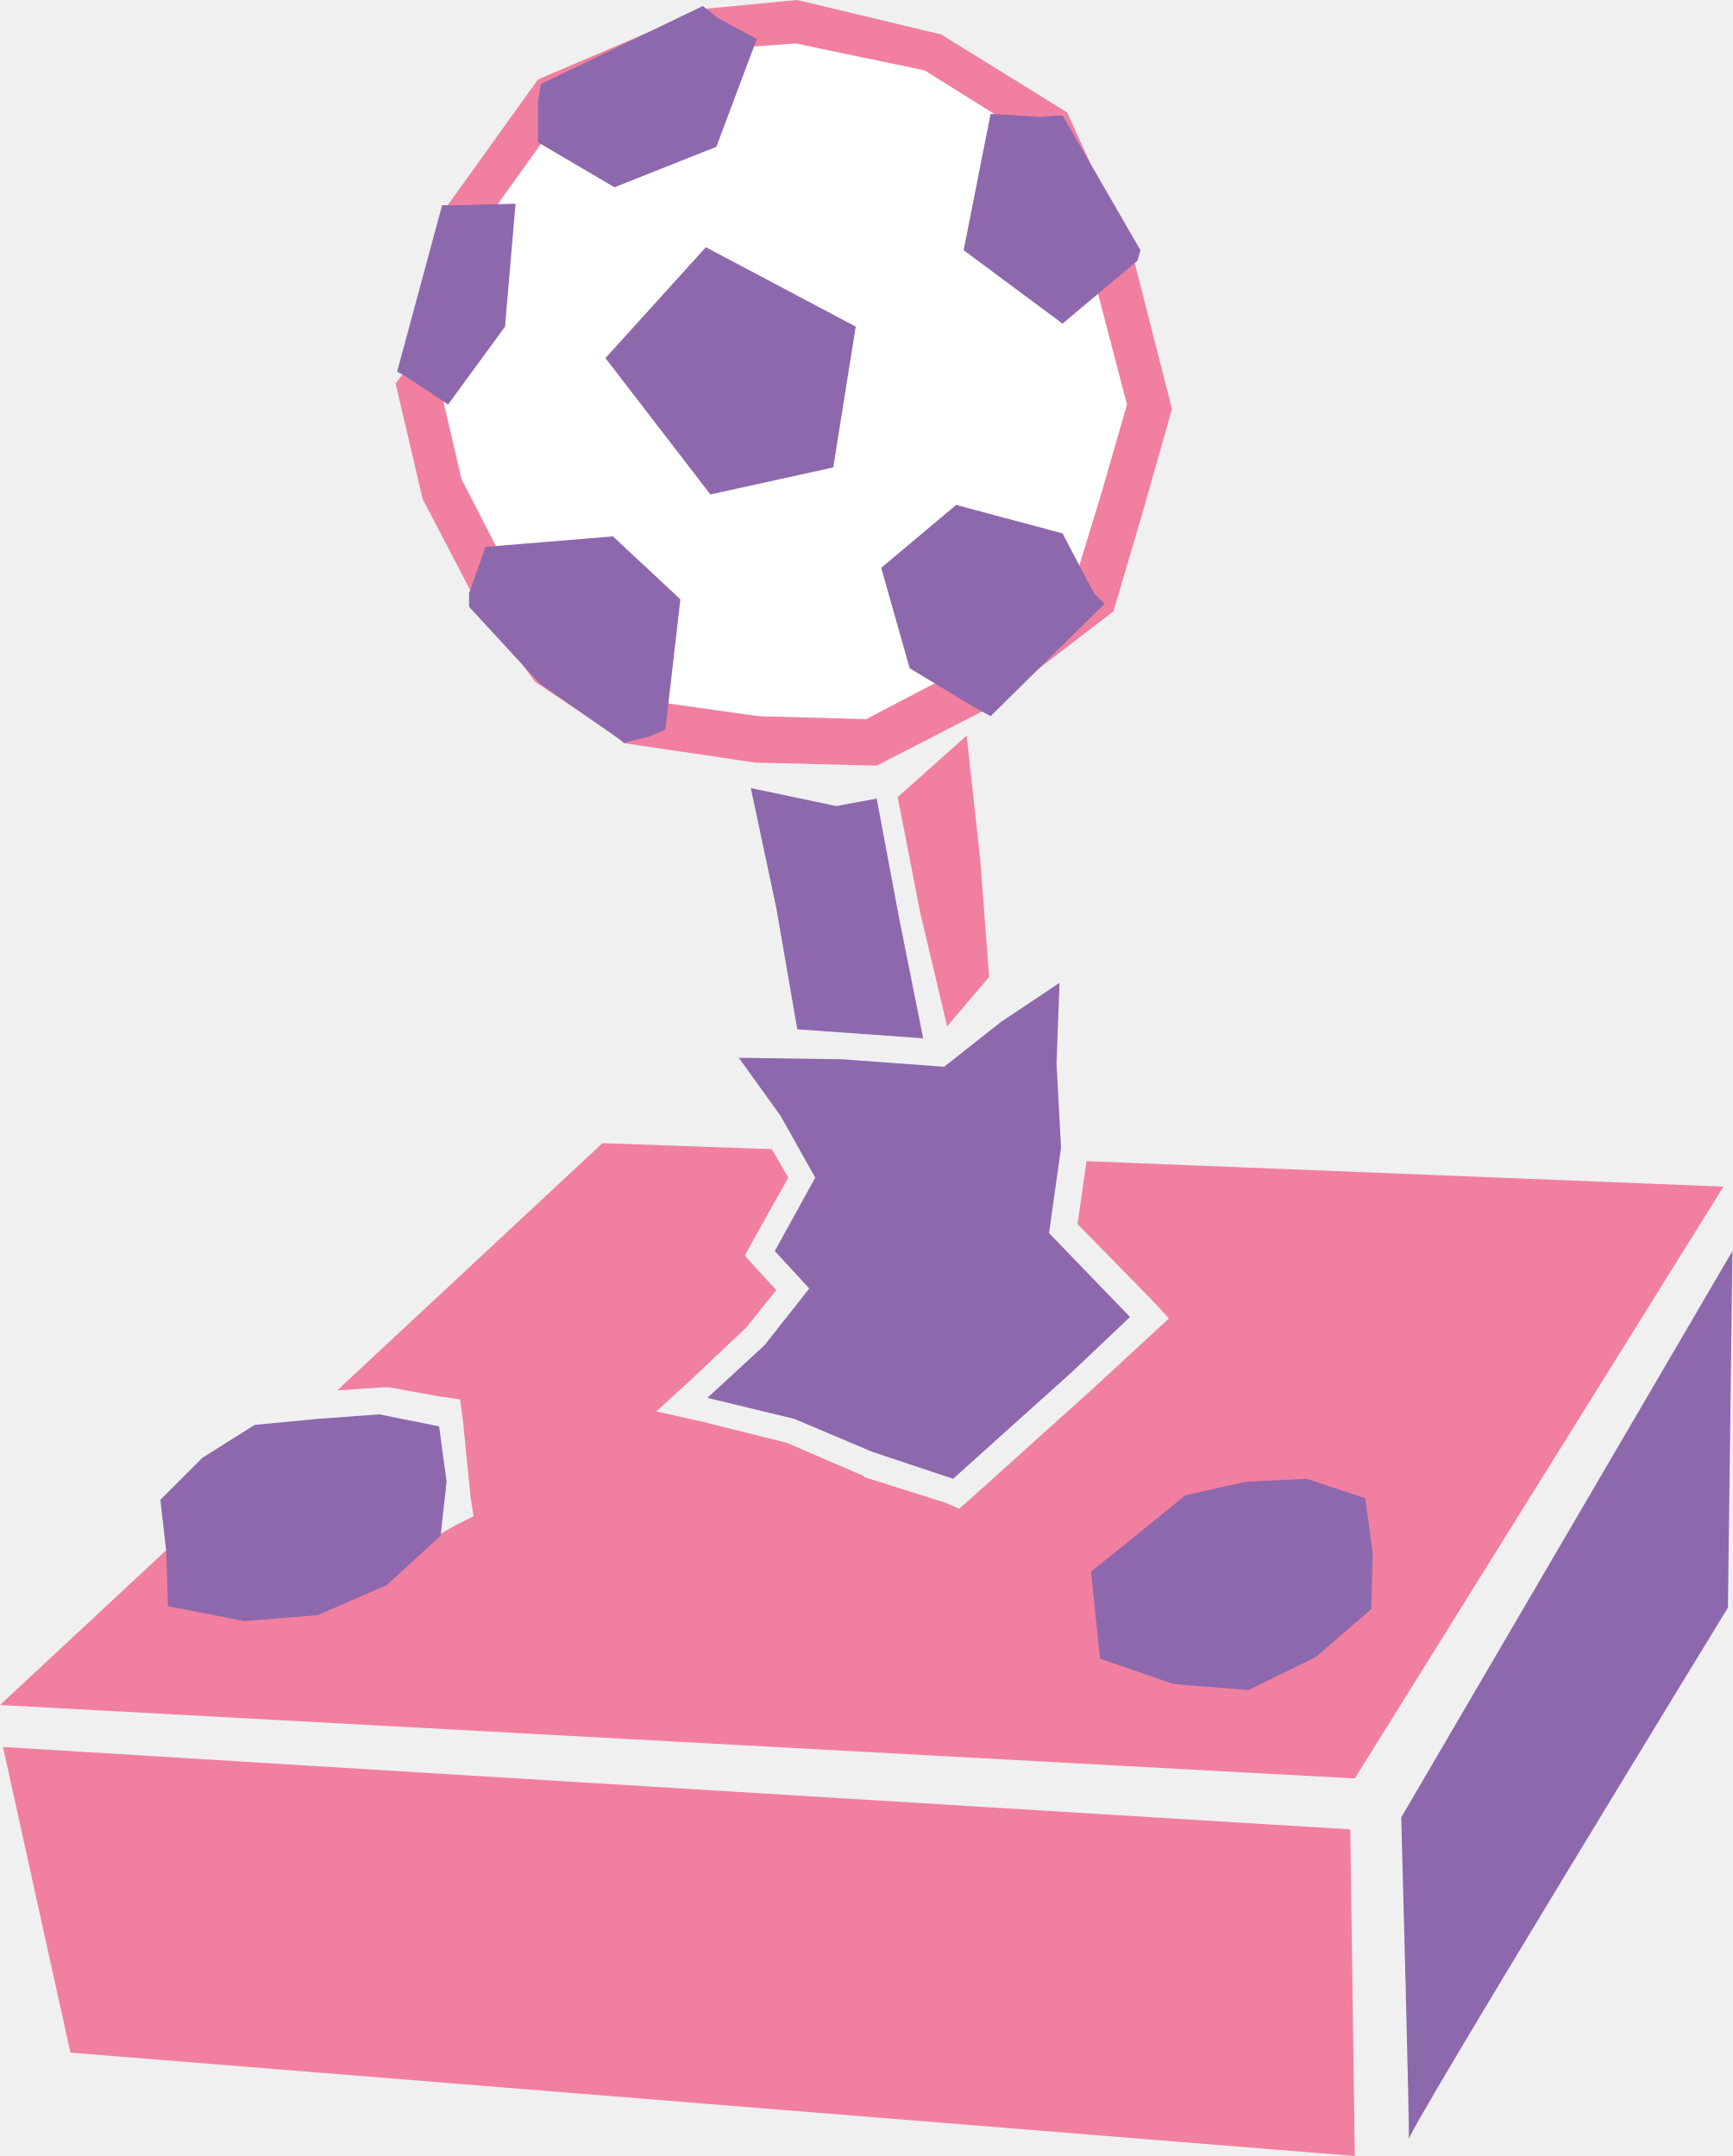
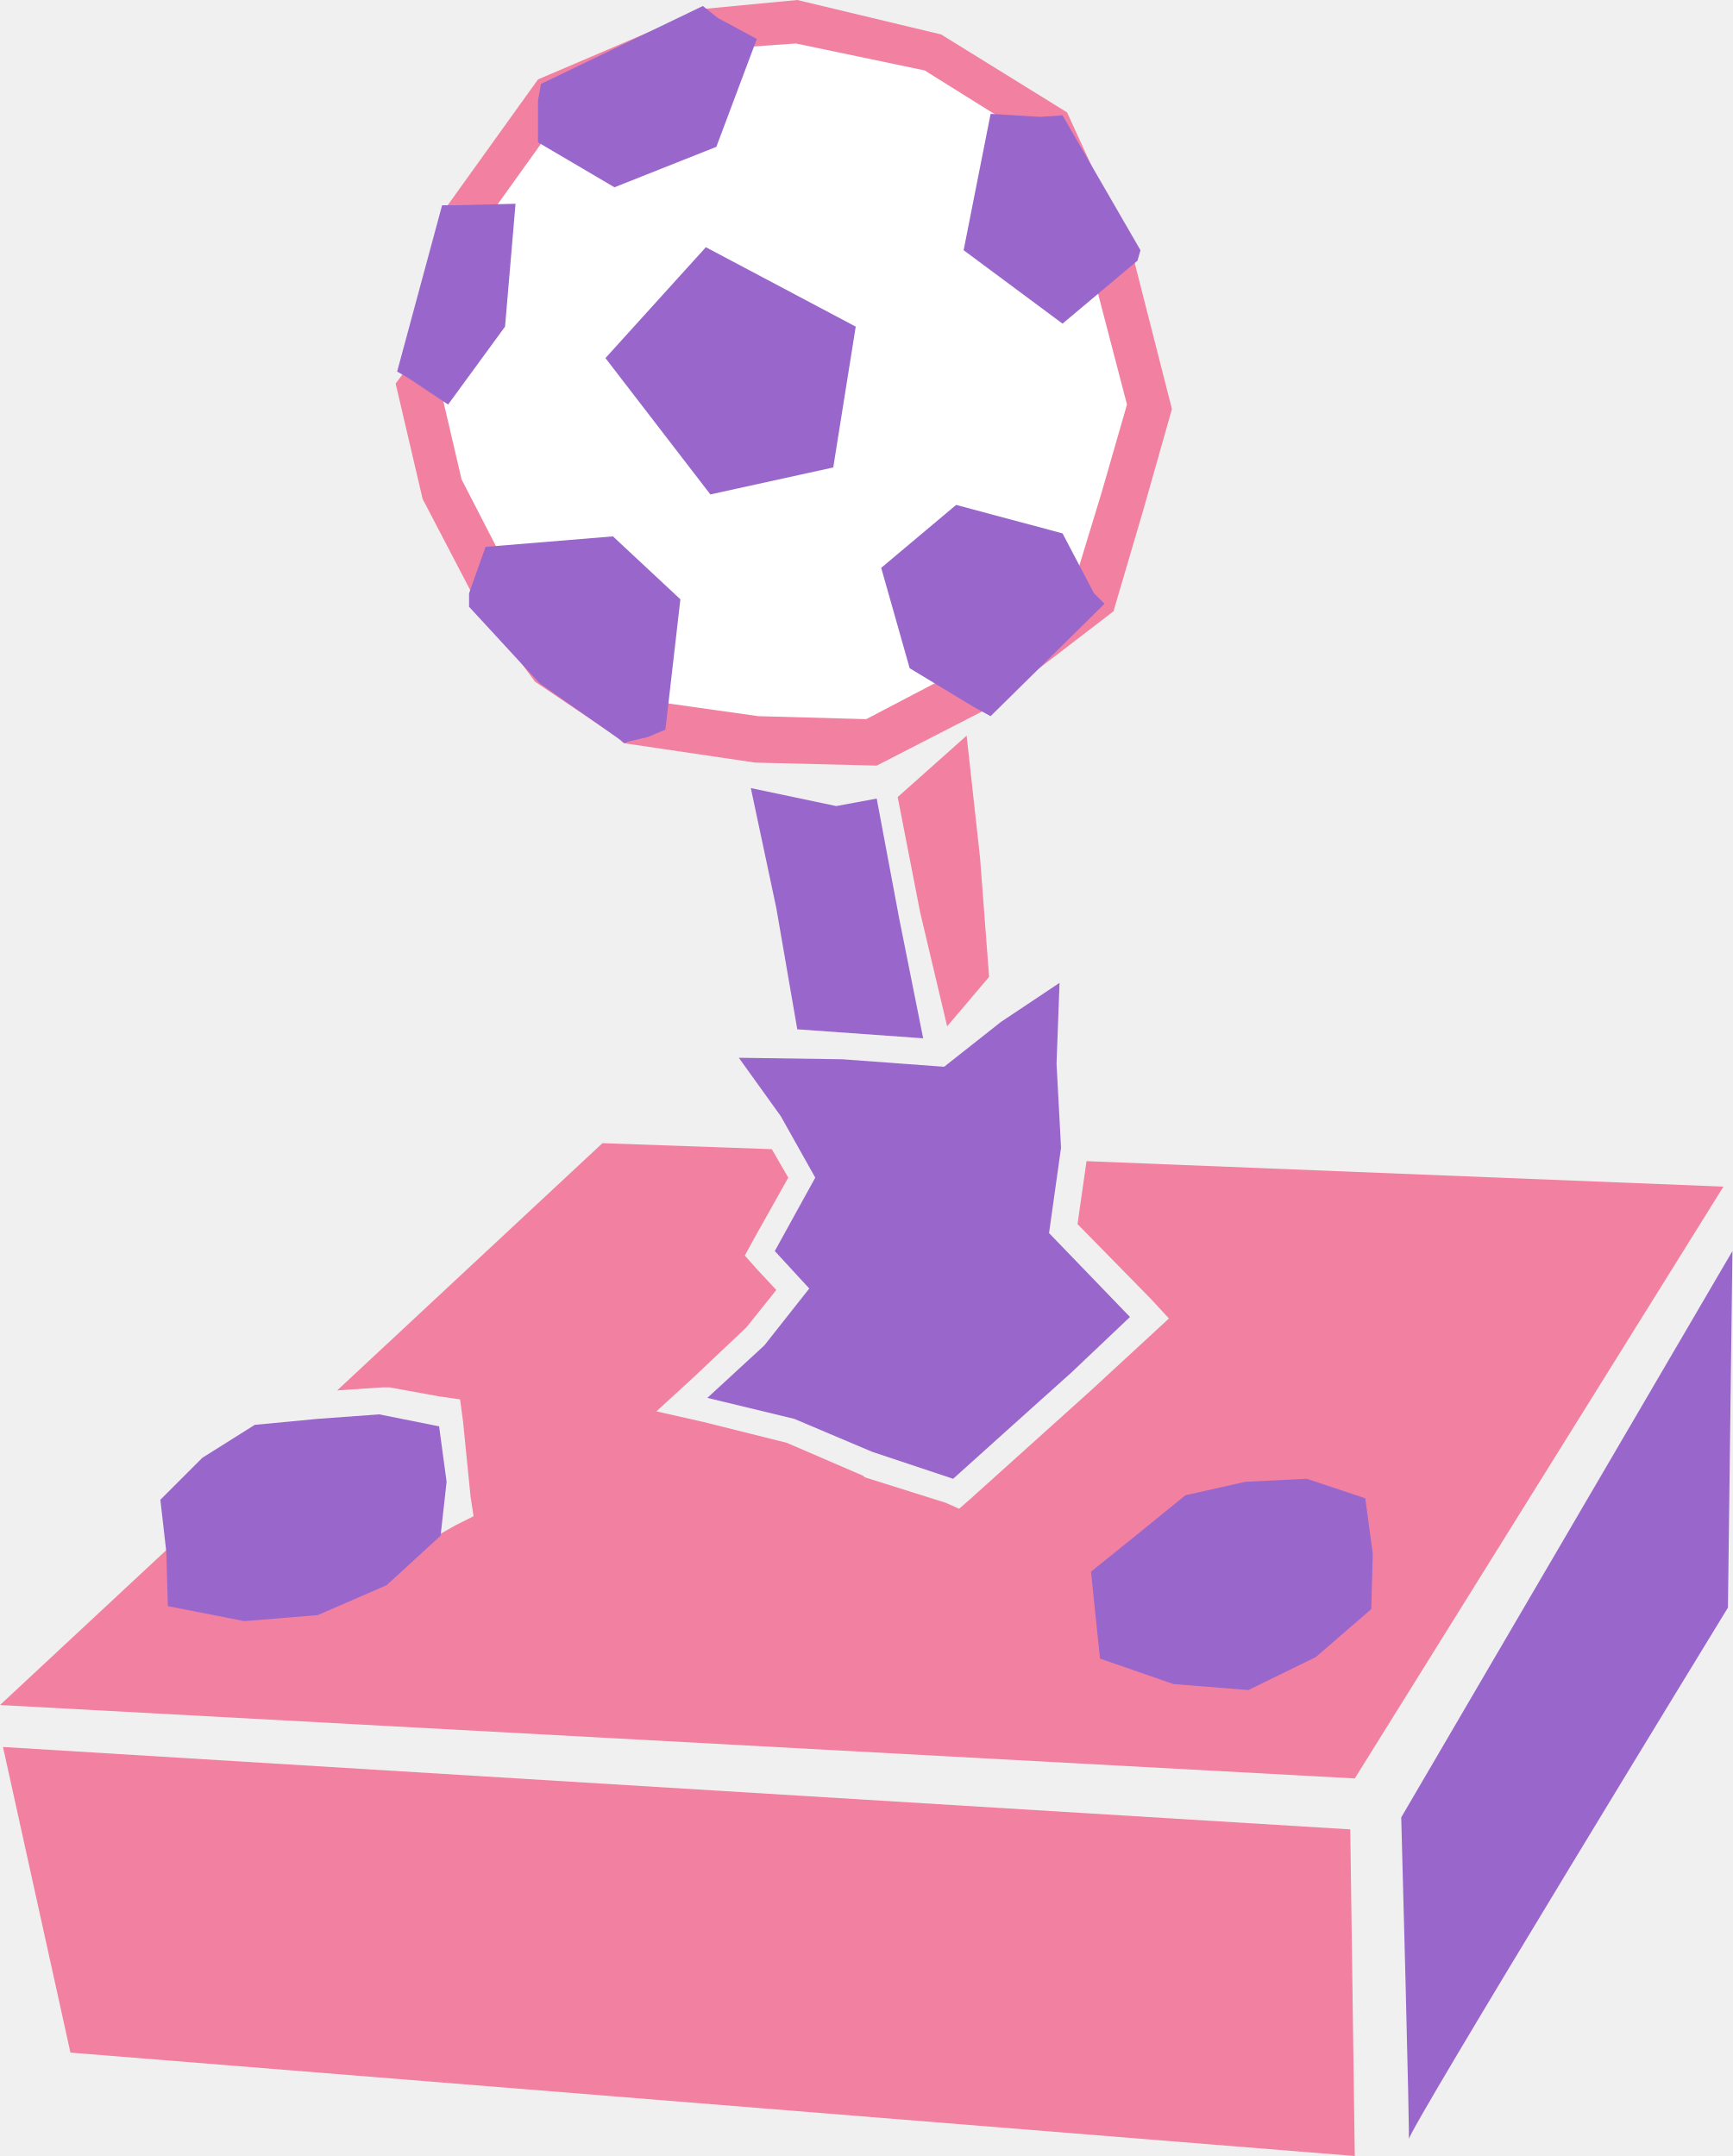
<svg xmlns="http://www.w3.org/2000/svg" viewBox="0 0 906.37 1128.258">
  <defs>
-     <style>.cls-1{fill:#f17fa0;}.cls-2{fill:#8e68ad;}.cls-3{fill:#fff;}</style>
+     <style>.cls-1{fill:#f280a1;}.cls-2{fill:#96c;}.cls-3{fill:#fff;}</style>
  </defs>
  <g id="Layer_2" data-name="Layer 2">
    <g id="inner">
      <g id="dark">
        <g id="box">
          <polygon class="cls-1" points="1.568 914.21 36.851 1074.158 708.788 1128.258 706.435 957.334 1.568 914.21" />
          <polygon class="cls-1" points="568.441 607.644 563.737 640.575 602.156 679.777 611.565 689.97 601.372 699.379 570.794 727.605 539.431 755.831 508.069 784.057 501.797 789.545 494.74 786.409 452.401 773.08 451.617 772.296 451.617 772.296 411.63 755.047 367.723 744.07 343.417 738.582 362.234 721.332 390.46 694.674 406.142 675.073 395.949 664.096 389.676 657.04 394.381 648.415 412.414 616.269 403.789 601.372 315.191 598.236 176.413 727.605 199.935 726.037 202.287 726.037 203.855 726.037 229.729 730.741 240.706 732.309 242.274 744.07 246.194 783.273 247.762 793.466 238.353 798.17 214.832 811.499 214.832 811.499 214.832 811.499 191.31 823.26 189.742 824.044 187.39 824.828 162.3 828.748 160.732 829.532 159.164 829.532 133.29 827.964 132.506 827.964 131.722 827.964 105.064 824.044 93.303 822.476 91.735 810.715 91.735 806.795 0 892.257 708.788 930.676 901.666 620.973 568.441 607.644" />
          <path class="cls-2" d="M733.093,951.061s4.704,172.493,3.92,168.572,167.004-278.34,167.004-278.34L906.37,654.688Z" />
        </g>
        <g id="buttons">
          <polygon class="cls-2" points="87.814 840.509 127.801 848.35 166.22 845.214 202.287 829.532 230.513 803.658 233.649 775.432 229.729 746.422 198.366 740.15 166.22 742.502 133.29 745.638 105.848 762.888 83.894 784.841 87.03 812.283 87.814 840.509" />
          <polygon class="cls-2" points="575.498 867.951 613.917 881.28 653.12 884.416 688.402 867.167 717.412 842.077 718.196 813.067 714.276 784.057 683.698 773.864 651.551 775.432 620.189 782.489 595.099 802.874 570.794 822.476 575.498 867.951" />
        </g>
        <g id="stick">
          <polygon class="cls-1" points="505.717 384.972 512.773 449.265 517.478 511.205 495.524 537.079 481.411 477.491 469.65 417.118 505.717 384.972" />
          <polygon class="cls-2" points="370.075 731.525 415.55 742.502 456.321 759.751 498.66 773.864 530.023 745.638 560.601 718.196 591.179 689.186 548.84 645.279 555.112 600.588 552.76 556.681 554.328 514.341 523.75 534.727 493.956 558.249 440.64 554.328 386.54 553.544 408.494 584.123 426.527 616.269 405.357 654.688 423.391 674.289 399.869 704.083 370.075 731.525" />
          <polygon class="cls-2" points="458.673 417.902 470.434 480.627 482.979 543.352 417.118 538.647 406.142 475.139 392.813 412.414 437.504 421.823 458.673 417.902" />
        </g>
        <g id="ball">
          <circle class="cls-3" cx="414.205" cy="201.106" r="187.786" />
          <path class="cls-1" d="M416.334,22.738l67.429,14.113,56.452,35.282,30.578,67.429,18.817,72.133-13.329,46.259-14.113,46.259-59.588,46.259-49.396,25.874-56.452-1.568-61.157-8.625-.784-.784-39.987-27.442-27.442-36.851-25.874-50.18-10.977-47.043.784-.784,2.352-3.92.784-4.704L253.25,116.825l41.555-58.02,77.622-32.93,43.907-3.136M417.118,0,367.723,4.704,281.476,41.555,233.649,108.2l-19.601,83.11-7.056,9.409,14.113,60.372,28.226,54.1,30.578,41.555,43.123,29.01,3.136,3.136,68.997,10.193,63.509,1.568,56.452-29.01,67.429-51.748,15.681-53.316,14.897-52.532-20.386-79.974L558.249,58.804,492.388,18.033,417.118,0Z" />
          <polygon class="cls-2" points="369.291 129.369 316.759 187.39 371.643 258.739 435.936 244.626 447.697 170.924 369.291 129.369" />
          <polygon class="cls-2" points="355.962 313.623 348.121 381.836 338.713 385.756 328.52 388.108 326.952 388.892 282.261 357.53 245.41 317.543 245.41 310.487 254.035 286.181 320.679 280.692 355.962 313.623" />
          <polygon class="cls-2" points="269.716 106.632 264.227 170.924 234.433 211.695 213.264 197.582 207.775 194.446 231.297 107.416 237.569 107.416 269.716 106.632" />
          <polygon class="cls-2" points="395.949 20.385 374.779 76.838 321.463 98.007 281.476 74.485 281.476 52.532 283.045 43.907 367.723 3.136 375.563 9.409 395.949 20.385" />
          <polygon class="cls-2" points="596.667 130.938 595.099 136.426 555.897 169.356 504.149 130.938 518.262 59.588 544.136 61.156 555.897 60.372 596.667 130.938" />
          <polygon class="cls-2" points="577.85 315.975 518.262 374.779 509.637 370.075 475.923 349.689 461.026 297.158 500.228 264.227 555.897 279.124 572.362 310.487 577.85 315.975" />
        </g>
      </g>
    </g>
  </g>
</svg>
